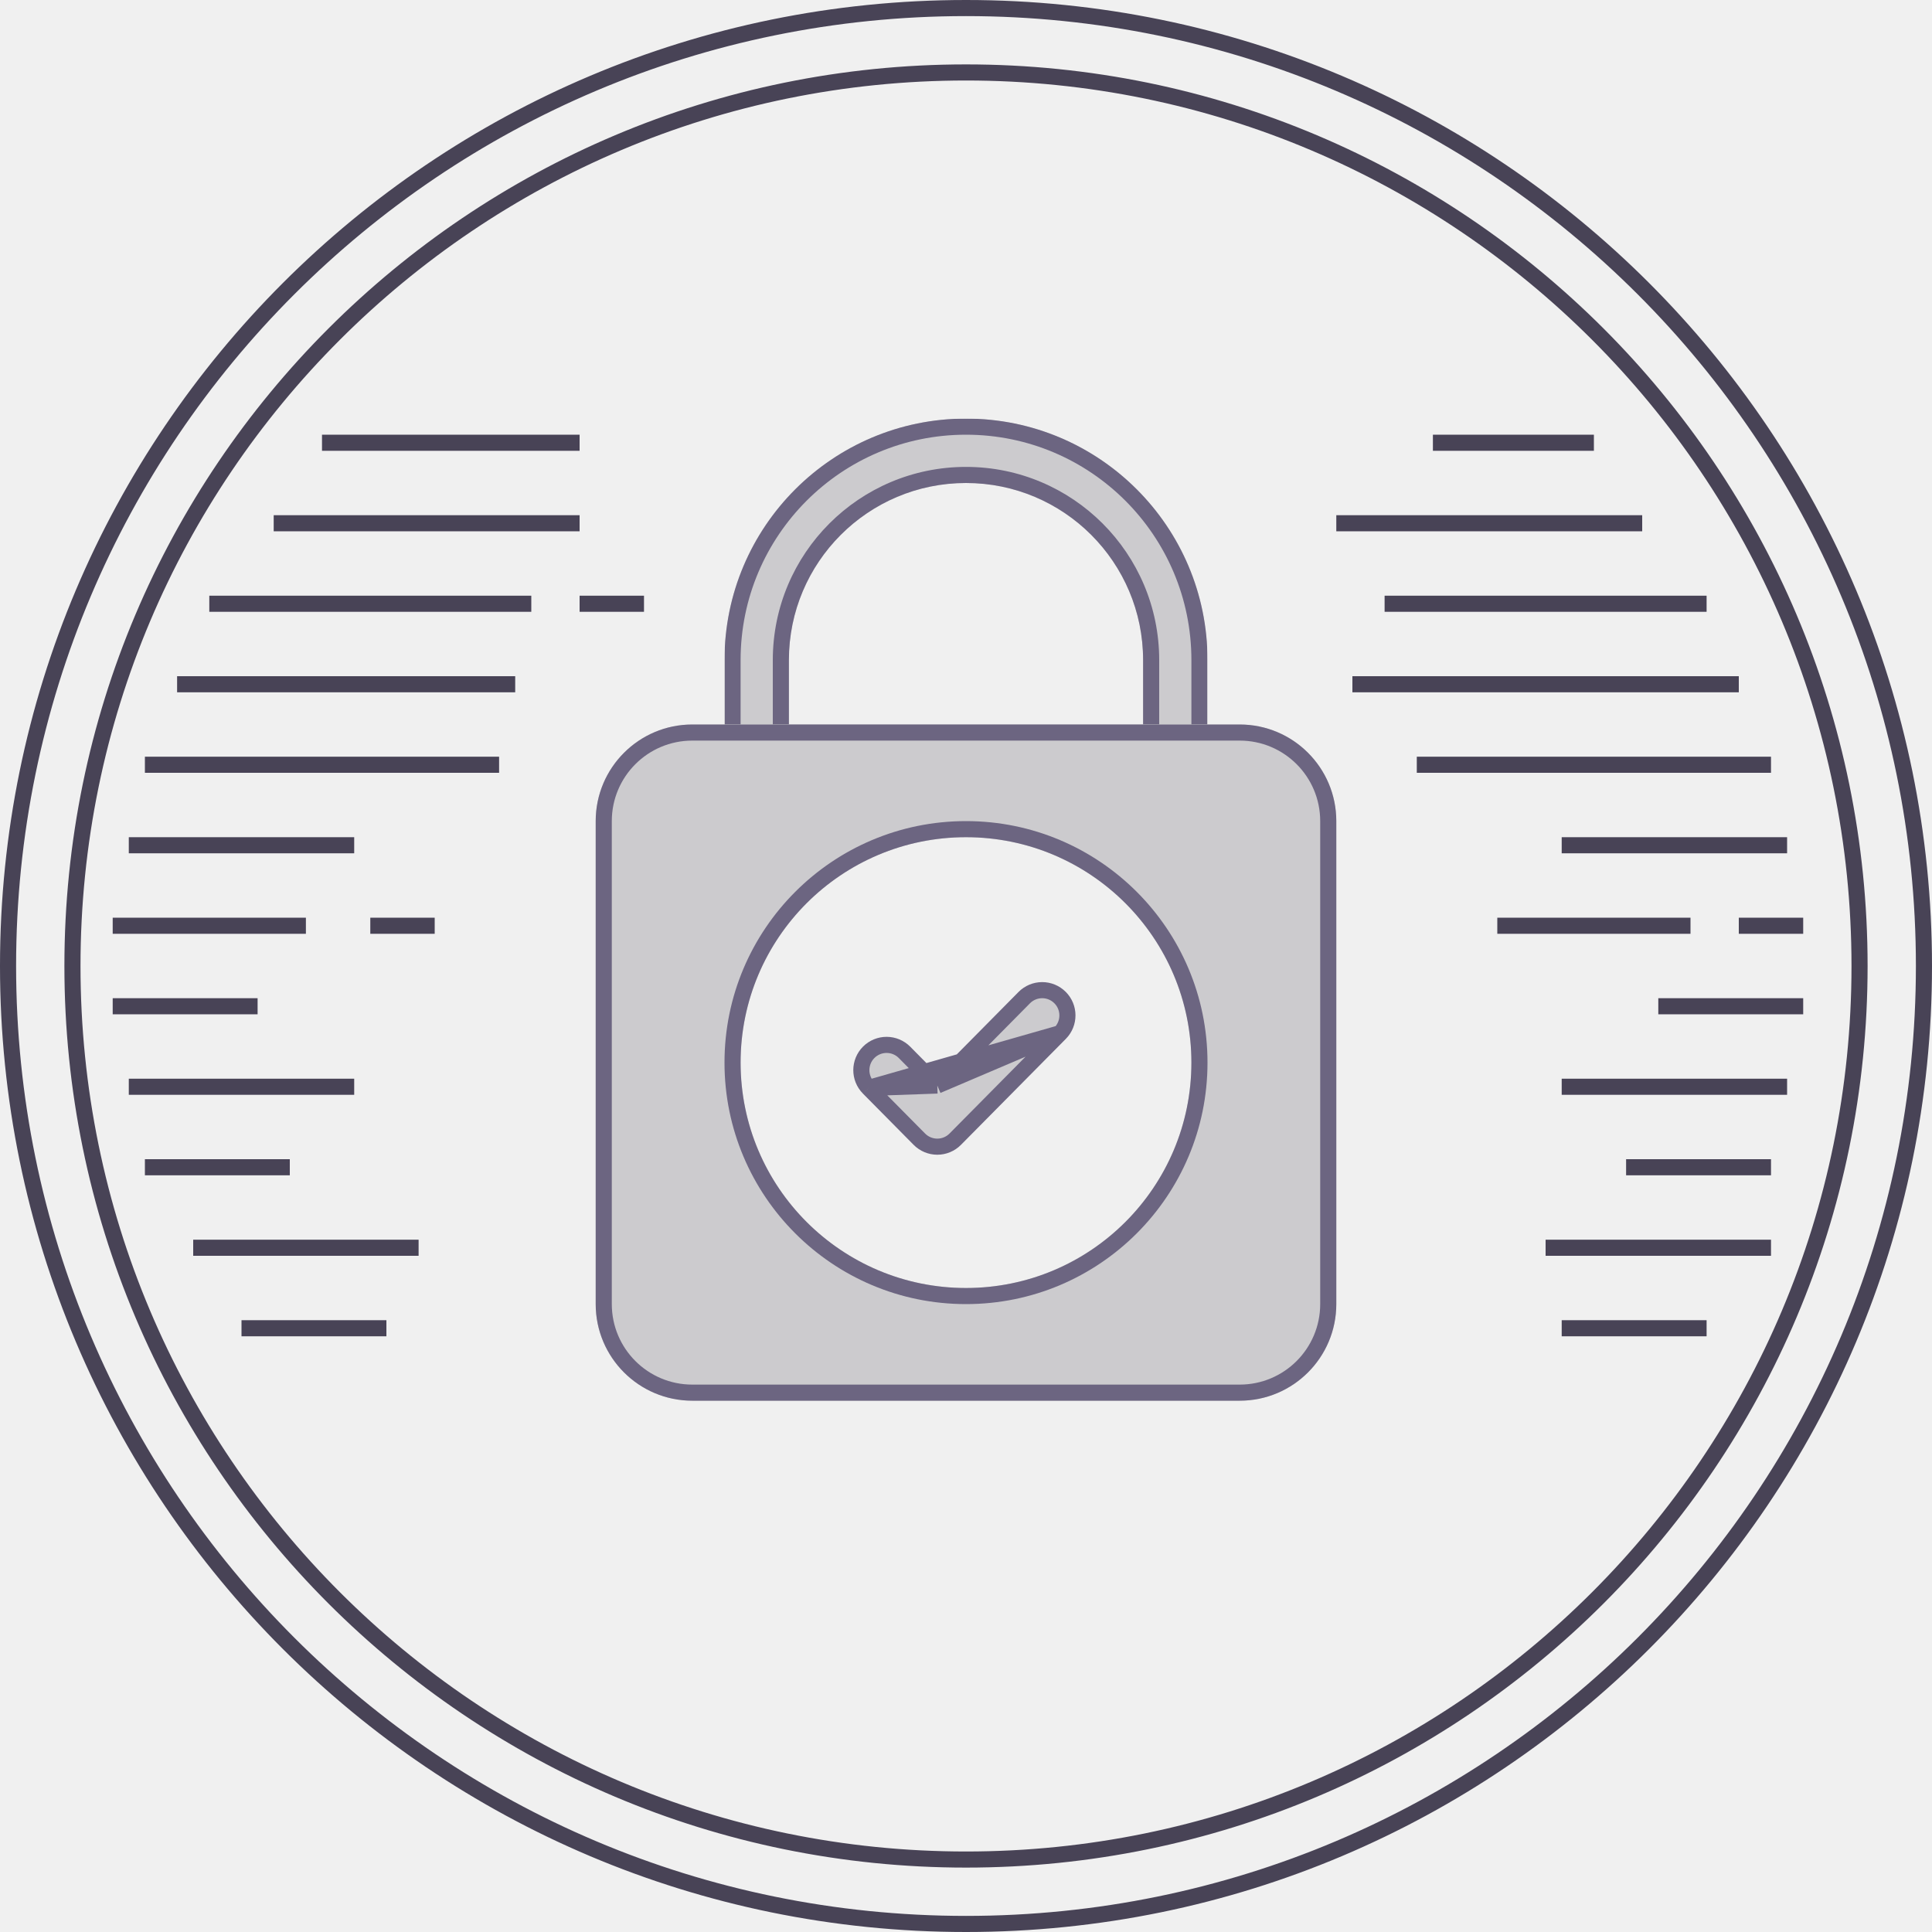
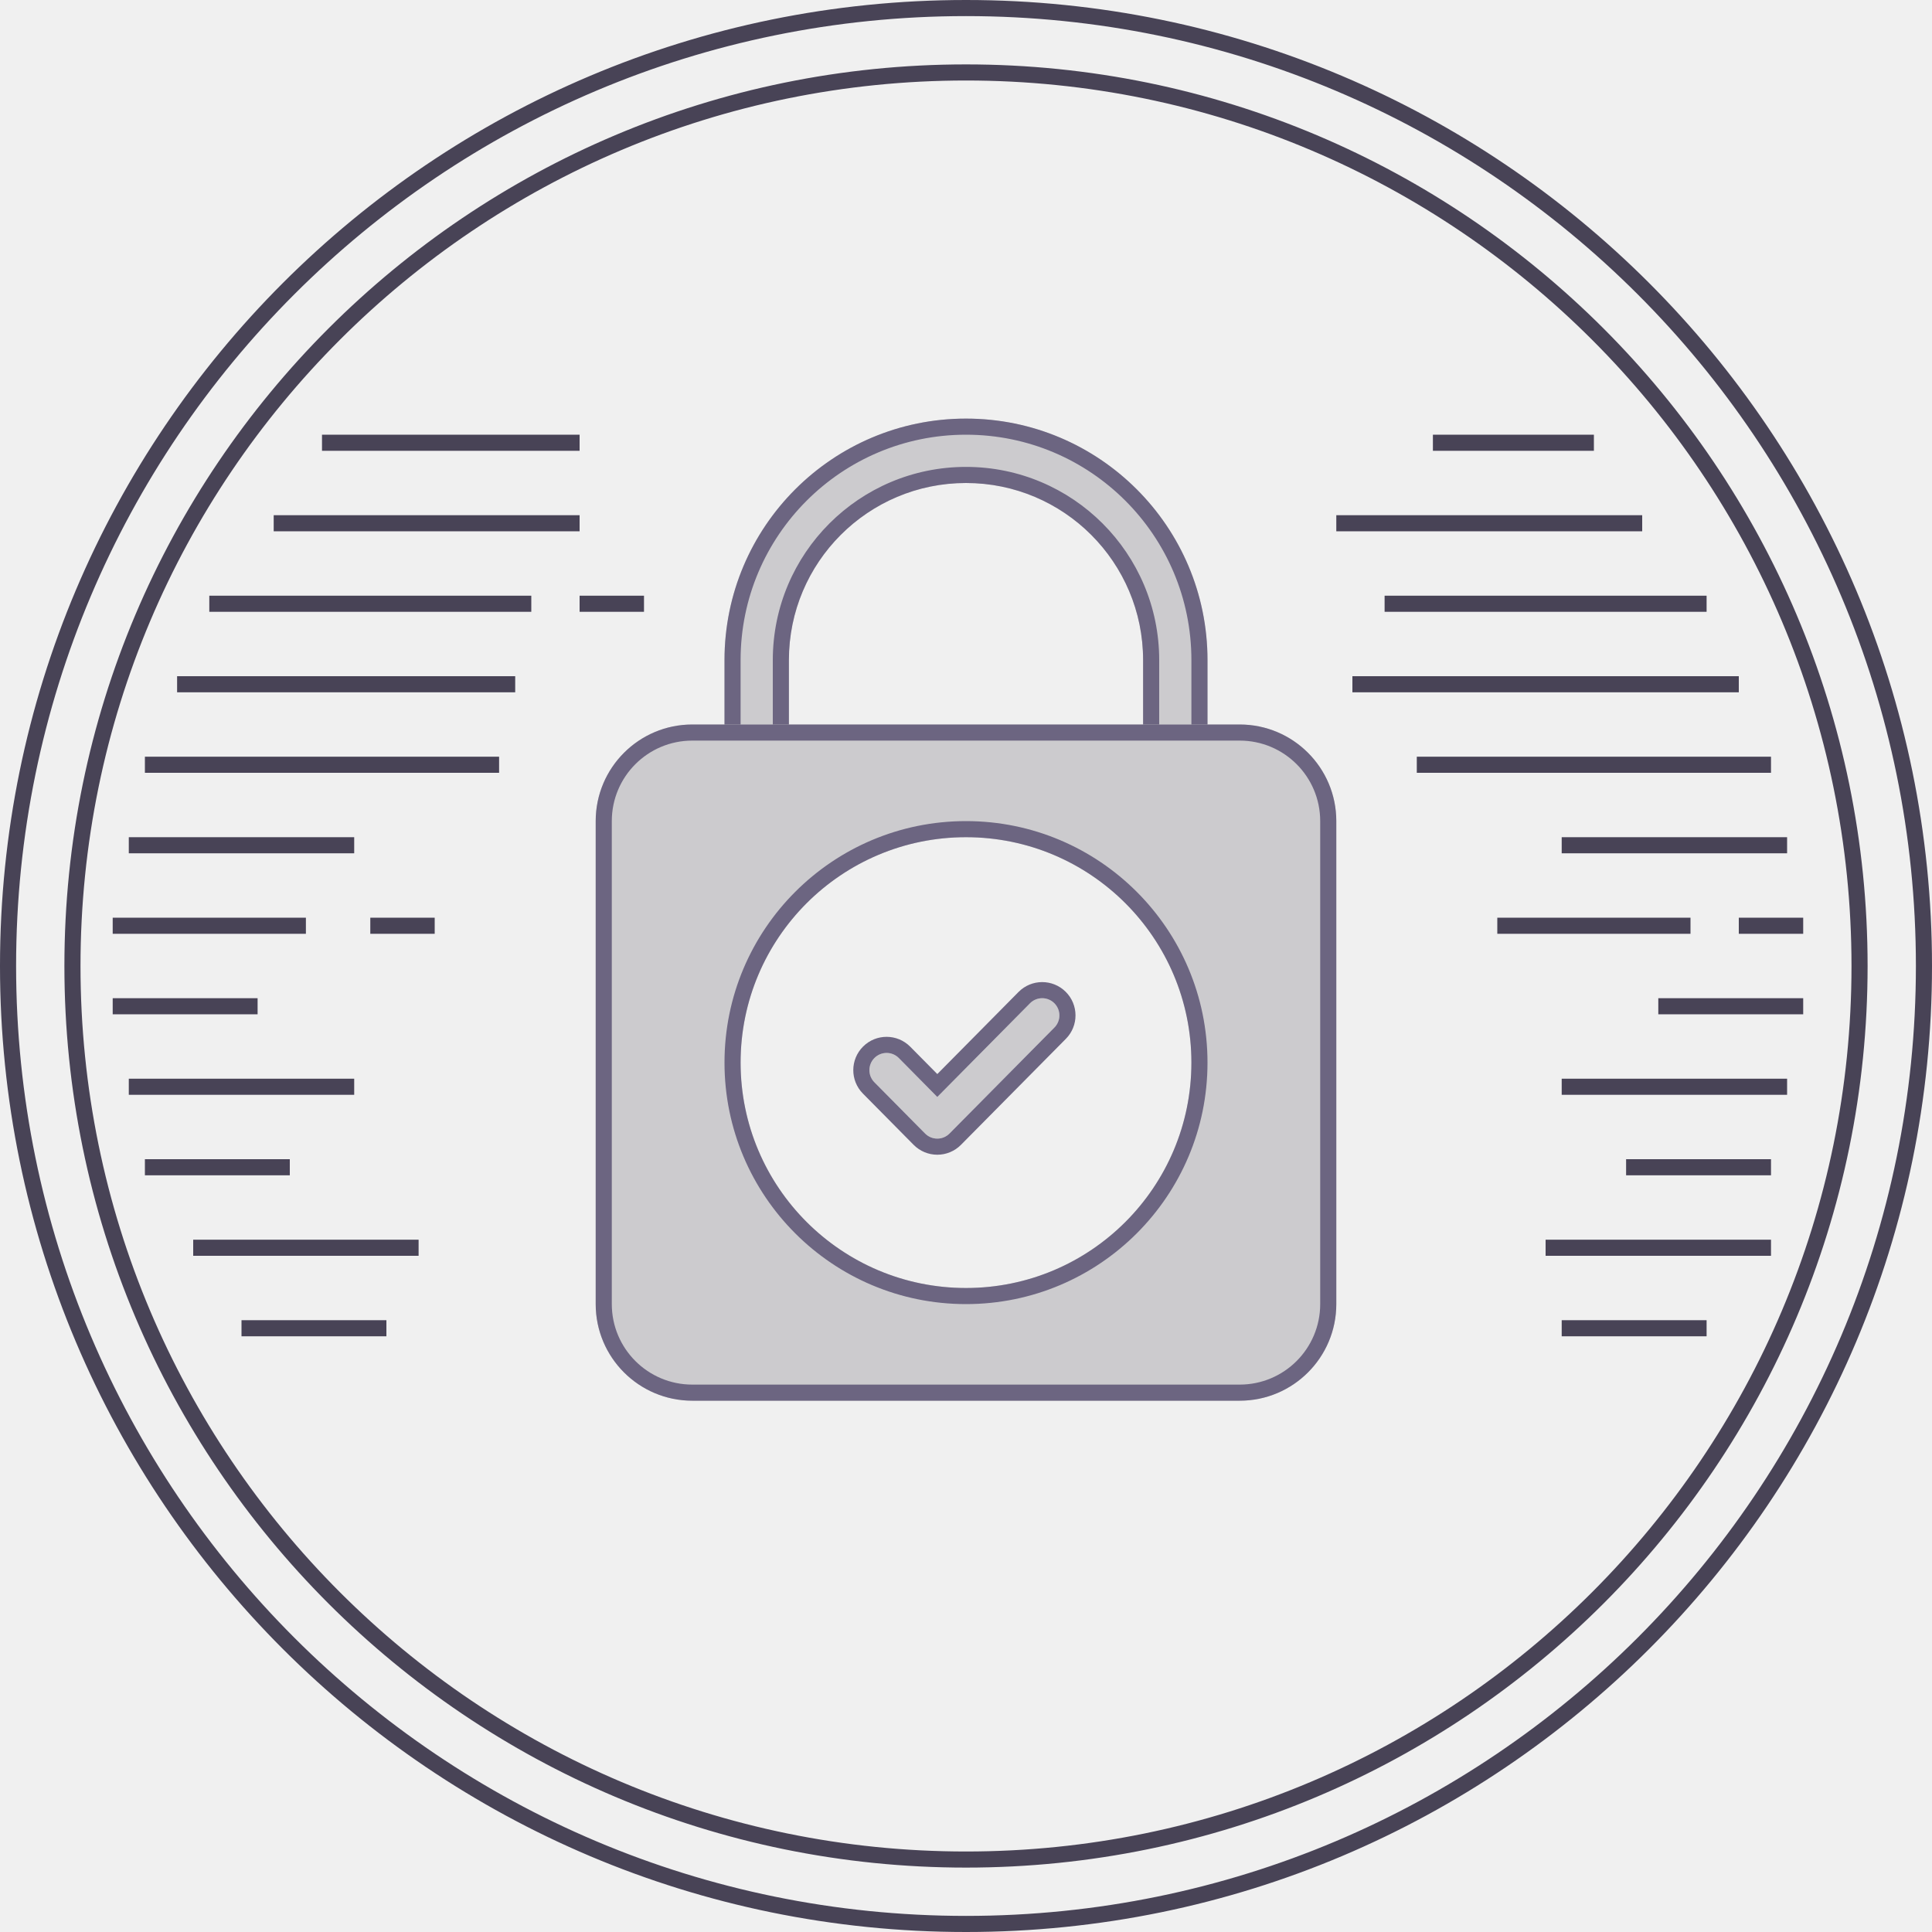
- <svg xmlns="http://www.w3.org/2000/svg" width="120" height="120" fill="none">
+ <svg xmlns="http://www.w3.org/2000/svg" width="120" height="120" fill="none" viewBox="0 0 120 120">
  <path fill="#484356" fill-rule="evenodd" d="M60 1C27.415 1 1 27.415 1 60s26.415 59 59 59 59-26.415 59-59S92.585 1 60 1Zm0-1C26.863 0 0 26.863 0 60s26.863 60 60 60 60-26.863 60-60S93.137 0 60 0Zm0 5C29.624 5 5 29.624 5 60s24.624 55 55 55 55-24.624 55-55S90.376 5 60 5Zm0-1C29.072 4 4 29.072 4 60s25.072 56 56 56 56-25.072 56-56S90.928 4 60 4Z" clip-rule="evenodd" />
  <g clip-path="url(#a)">
-     <mask id="b" fill="#fff">
-       <path fill-rule="evenodd" d="M60 26c-8.284 0-15 6.716-15 15v8h30v-8c0-8.284-6.716-15-15-15Zm0 4c-6.075 0-11 4.925-11 11v4h22v-4c0-6.075-4.925-11-11-11Z" clip-rule="evenodd" />
-     </mask>
    <path fill="#3C3847" fill-opacity=".2" fill-rule="evenodd" d="M60 26c-8.284 0-15 6.716-15 15v8h30v-8c0-8.284-6.716-15-15-15Zm0 4c-6.075 0-11 4.925-11 11v4h22v-4c0-6.075-4.925-11-11-11Z" clip-rule="evenodd" />
-     <path fill="#6C6581" d="M45 49h-1v1h1v-1Zm30 0v1h1v-1h-1Zm-26-4h-1v1h1v-1Zm22 0v1h1v-1h-1Zm-25-4c0-7.732 6.268-14 14-14v-2c-8.837 0-16 7.163-16 16h2Zm0 8v-8h-2v8h2Zm29-1H45v2h30v-2Zm-1-7v8h2v-8h-2ZM60 27c7.732 0 14 6.268 14 14h2c0-8.837-7.163-16-16-16v2ZM50 41c0-5.523 4.477-10 10-10v-2c-6.627 0-12 5.373-12 12h2Zm0 4v-4h-2v4h2Zm21-1H49v2h22v-2Zm-1-3v4h2v-4h-2ZM60 31c5.523 0 10 4.477 10 10h2c0-6.627-5.373-12-12-12v2Z" mask="url(#b)" />
+     <path fill="#6C6581" fill-rule="evenodd" d="M48 46v-5c0-6.627 5.373-12 12-12s12 5.373 12 12v5H48Zm12-19c-7.732 0-14 6.268-14 14v7h28v-7c0-7.732-6.268-14-14-14ZM45 41c0-8.284 6.716-15 15-15 8.284 0 15 6.716 15 15v8H45v-8Zm4 0c0-6.075 4.925-11 11-11s11 4.925 11 11v4H49v-4Z" clip-rule="evenodd" />
  </g>
-   <mask id="c" fill="#fff">
-     <path fill-rule="evenodd" d="M43 45a6 6 0 0 0-6 6v30a6 6 0 0 0 6 6h34a6 6 0 0 0 6-6V51a6 6 0 0 0-6-6H43Zm17 35c7.732 0 14-6.268 14-14s-6.268-14-14-14-14 6.268-14 14 6.268 14 14 14Z" clip-rule="evenodd" />
-   </mask>
  <path fill="#3C3847" fill-opacity=".2" fill-rule="evenodd" d="M43 45a6 6 0 0 0-6 6v30a6 6 0 0 0 6 6h34a6 6 0 0 0 6-6V51a6 6 0 0 0-6-6H43Zm17 35c7.732 0 14-6.268 14-14s-6.268-14-14-14-14 6.268-14 14 6.268 14 14 14Z" clip-rule="evenodd" />
-   <path fill="#6C6581" d="M38 51a5 5 0 0 1 5-5v-2a7 7 0 0 0-7 7h2Zm0 30V51h-2v30h2Zm5 5a5 5 0 0 1-5-5h-2a7 7 0 0 0 7 7v-2Zm34 0H43v2h34v-2Zm5-5a5 5 0 0 1-5 5v2a7 7 0 0 0 7-7h-2Zm0-30v30h2V51h-2Zm-5-5a5 5 0 0 1 5 5h2a7 7 0 0 0-7-7v2Zm-34 0h34v-2H43v2Zm30 20c0 7.18-5.82 13-13 13v2c8.284 0 15-6.716 15-15h-2ZM60 53c7.18 0 13 5.82 13 13h2c0-8.284-6.716-15-15-15v2ZM47 66c0-7.18 5.82-13 13-13v-2c-8.284 0-15 6.716-15 15h2Zm13 13c-7.18 0-13-5.82-13-13h-2c0 8.284 6.716 15 15 15v-2Z" mask="url(#c)" />
-   <path fill="#3C3847" fill-opacity=".2" stroke="#6C6581" d="m58.218 67.424 5.401-5.46a1.567 1.567 0 0 1 2.218-.008 1.57 1.57 0 0 1 .009 2.218m-7.629 3.25 7.629-3.25m-7.629 3.25-2.036-2.06a1.567 1.567 0 0 0-2.218-.009 1.57 1.57 0 0 0-.009 2.218m4.264-.149-4.263.15m11.891-3.4-6.515 6.584a1.567 1.567 0 0 1-2.227 0l-3.15-3.184m11.892-3.4-11.891 3.4" />
-   <path fill="#484356" d="M112 62h-9v1h9zM110 72h-9v1h9zM106 82h-9v1h9zM105 57H93v1h12zM112 57h-4v1h4zM99 27H89v1h10zM111 67H97v1h14zM111 52H97v1h14zM110 77H96v1h14zM108 42H84v1h24zM106 37H86v1h20zM102 32H83v1h19zM110 47H88v1h22zM7 62h9v1H7zM9 72h9v1H9zM15 82h9v1h-9zM7 57h12v1H7zM23 57h4v1h-4zM36 37h4v1h-4zM8 67h14v1H8zM12 77h14v1H12zM8 52h14v1H8zM20 27h16v1H20zM11 42h21v1H11zM13 37h20v1H13zM17 32h19v1H17zM9 47h22v1H9z" />
+   <path fill="#6C6581" fill-rule="evenodd" d="M43 46a5 5 0 0 0-5 5v30a5 5 0 0 0 5 5h34a5 5 0 0 0 5-5V51a5 5 0 0 0-5-5H43Zm32 20c0 8.284-6.716 15-15 15-8.284 0-15-6.716-15-15 0-8.284 6.716-15 15-15 8.284 0 15 6.716 15 15ZM37 51a6 6 0 0 1 6-6h34a6 6 0 0 1 6 6v30a6 6 0 0 1-6 6H43a6 6 0 0 1-6-6V51Zm37 15c0 7.732-6.268 14-14 14s-14-6.268-14-14 6.268-14 14-14 14 6.268 14 14Z" clip-rule="evenodd" />
+   <path fill="#3C3847" fill-opacity=".2" fill-rule="evenodd" d="M65.485 62.31a1.07 1.07 0 0 1 .006 1.512l-6.516 6.584a1.067 1.067 0 0 1-1.516 0l-3.15-3.184a1.07 1.07 0 0 1 .007-1.512 1.067 1.067 0 0 1 1.51.006l2.391 2.42 5.758-5.82a1.067 1.067 0 0 1 1.51-.006Z" clip-rule="evenodd" />
+   <path fill="#6C6581" fill-rule="evenodd" d="M59.686 71.11a2.067 2.067 0 0 1-2.937 0l-3.15-3.184A2.07 2.07 0 0 1 53.611 65c.81-.805 2.12-.8 2.925.012l1.682 1.7 5.046-5.1a2.068 2.068 0 1 1 2.938 2.913l-6.516 6.585Zm5.805-7.288a1.07 1.07 0 0 0-.006-1.512 1.067 1.067 0 0 0-1.51.006l-5.758 5.819-2.391-2.42a1.067 1.067 0 0 0-1.51-.005 1.07 1.07 0 0 0-.006 1.512l3.15 3.184a1.067 1.067 0 0 0 1.515 0l6.516-6.584Z" clip-rule="evenodd" />
+   <path fill="#484356" d="M112 62h-9v1h9v-1Zm-2 10h-9v1h9v-1Zm-4 10h-9v1h9v-1Zm-1-25H93v1h12v-1Zm7 0h-4v1h4v-1ZM99 27H89v1h10v-1Zm12 40H97v1h14v-1Zm0-15H97v1h14v-1Zm-1 25H96v1h14v-1Zm-2-35H84v1h24v-1Zm-2-5H86v1h20v-1Zm-4-5H83v1h19v-1Zm8 15H88v1h22v-1ZM7 62h9v1H7v-1Zm2 10h9v1H9v-1Zm6 10h9v1h-9v-1ZM7 57h12v1H7v-1Zm16 0h4v1h-4v-1Zm13-20h4v1h-4v-1ZM8 67h14v1H8v-1Zm4 10h14v1H12v-1ZM8 52h14v1H8v-1Zm12-25h16v1H20v-1Zm-9 15h21v1H11v-1Zm2-5h20v1H13v-1Zm4-5h19v1H17v-1ZM9 47h22v1H9v-1Z" />
  <defs>
    <clipPath id="a">
      <path fill="#fff" d="M45 26h30v19H45z" />
    </clipPath>
  </defs>
</svg>
